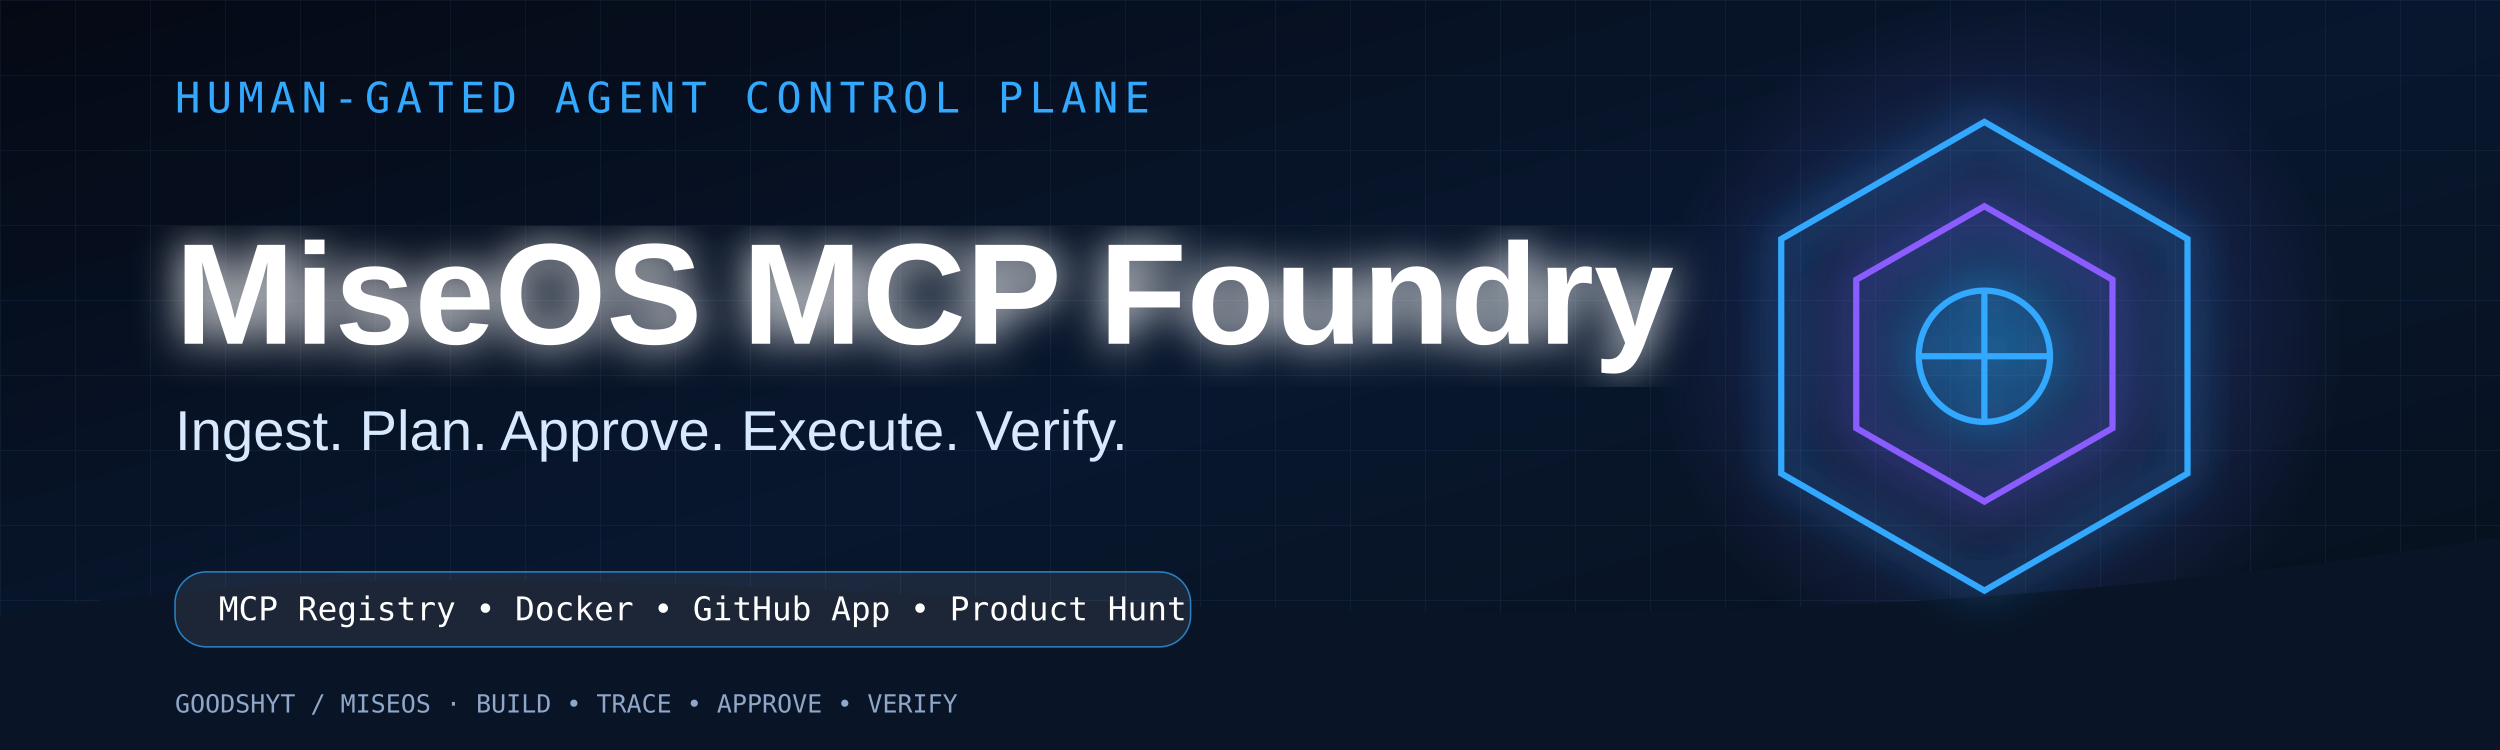
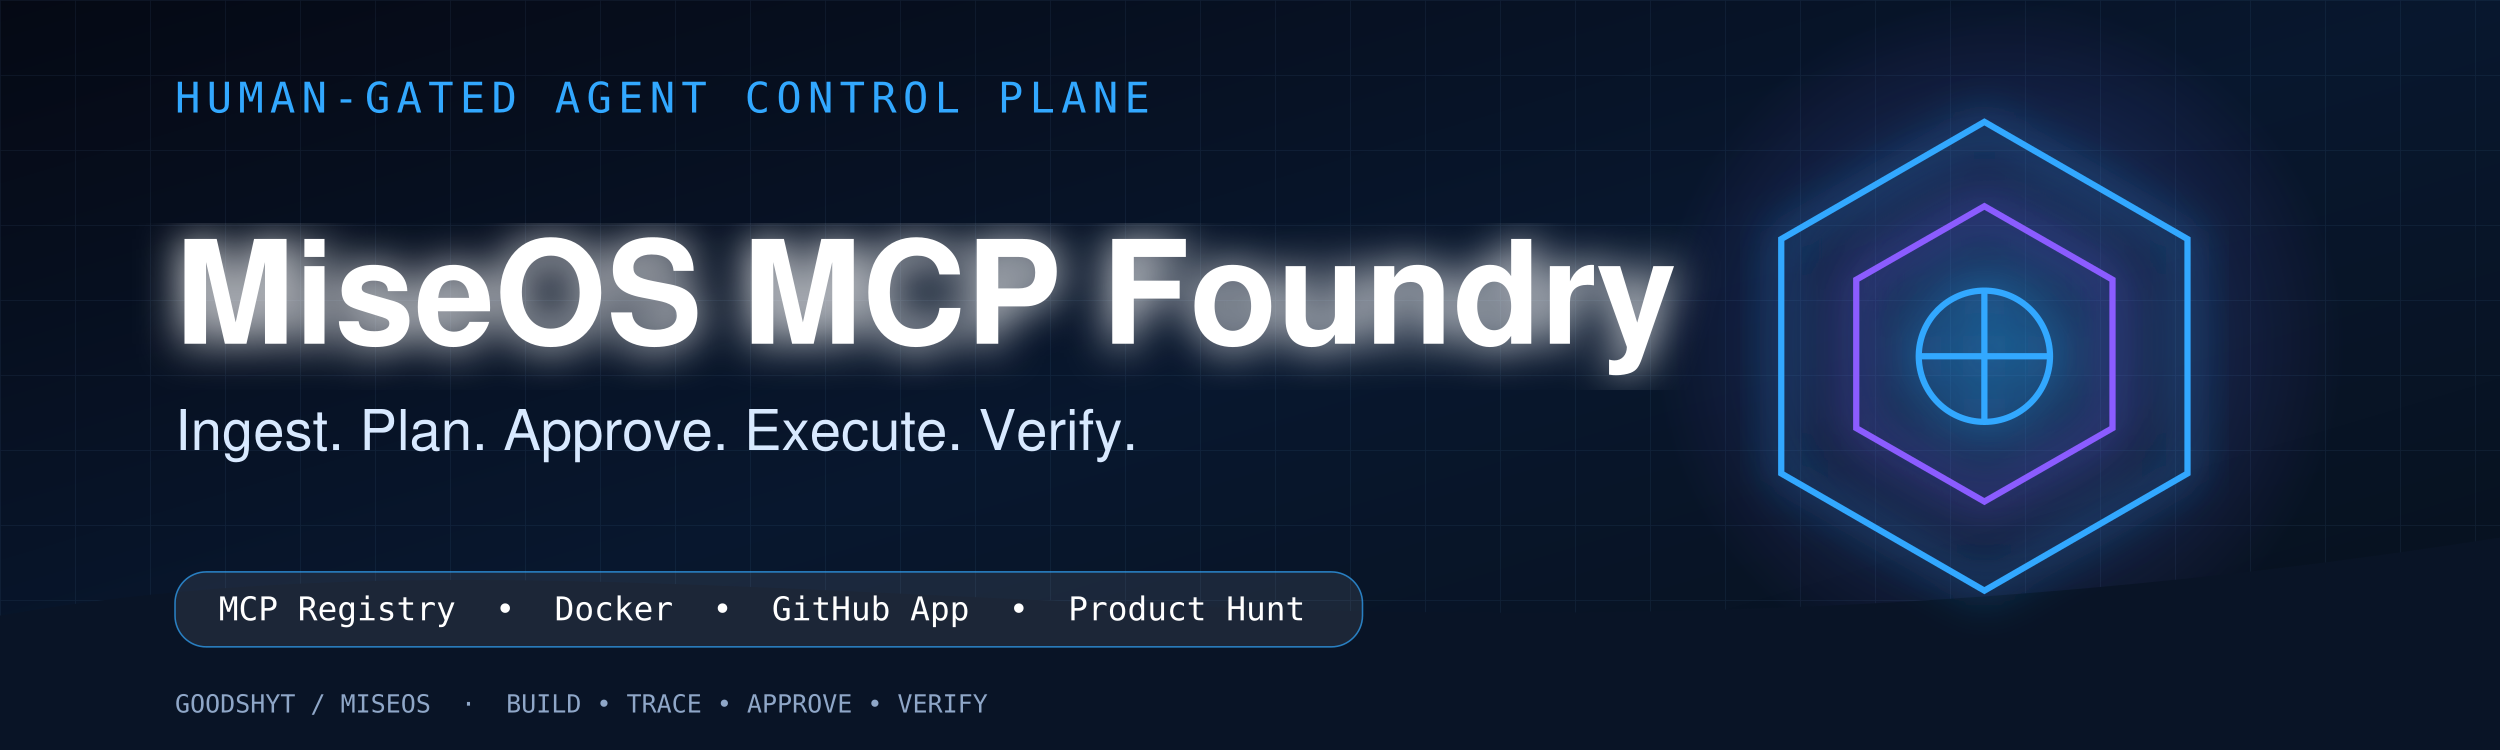
<svg xmlns="http://www.w3.org/2000/svg" width="1600" height="480" viewBox="0 0 1600 480" role="img" aria-label="MiseOS MCP Foundry visual system hero">
  <defs>
    <linearGradient id="b" x1="0" y1="0" x2="1" y2="1">
      <stop stop-color="#050914" />
      <stop offset=".5" stop-color="#08172E" />
      <stop offset="1" stop-color="#07101B" />
    </linearGradient>
    <radialGradient id="h">
      <stop stop-color="#32A8FF" stop-opacity=".34" />
      <stop offset="1" stop-color="#8B5CFF" stop-opacity="0" />
    </radialGradient>
    <pattern id="g" width="48" height="48" patternUnits="userSpaceOnUse">
      <path d="M48 0H0V48" fill="none" stroke="#7EBBFF" stroke-opacity=".08" />
    </pattern>
    <filter id="z">
      <feGaussianBlur stdDeviation="14" result="x" />
      <feMerge>
        <feMergeNode in="x" />
        <feMergeNode in="SourceGraphic" />
      </feMerge>
    </filter>
  </defs>
  <rect width="1600" height="480" fill="url(#b)" />
  <rect width="1600" height="480" fill="url(#g)" />
  <circle cx="1280" cy="220" r="220" fill="url(#h)" />
  <path d="M0 394C420 320 860 460 1600 344V480H0Z" fill="#091426" />
  <g transform="translate(1110 78)" fill="none" stroke="#32A8FF" stroke-width="4" filter="url(#z)">
    <path d="M160 0l130 75v150l-130 75L30 225V75Z" />
    <path d="M160 54l82 47v95l-82 47-82-47v-95Z" stroke="#8B5CFF" />
    <circle cx="160" cy="150" r="42" />
    <path d="M118 150h84M160 108v84" />
  </g>
-   <text x="112" y="72" font-family="monospace" font-size="27" letter-spacing="4" fill="#32A8FF">HUMAN-GATED AGENT CONTROL PLANE</text>
-   <text x="112" y="220" font-family="Arial" font-size="92" font-weight="800" fill="#fff" filter="url(#z)">MiseOS MCP Foundry</text>
-   <text x="112" y="288" font-family="Arial" font-size="36" fill="#D8E9FF">Ingest. Plan. Approve. Execute. Verify.</text>
+   <g fill="#32A8FF" role="img" aria-label="HUMAN-GATED AGENT CONTROL PLANE">
+     <path d="M137 1493H340V881H893V1493H1096V0H893V711H340V0H137ZM1683.407 573V1493H1886.407V481Q1886.407 372 1892.407 325.5Q1898.407 279 1913.407 254Q1945.407 195 2005.907 165.0Q2066.407 135 2152.407 135Q2239.407 135 2299.407 165.0Q2359.407 195 2392.407 254Q2407.407 279 2413.407 325.0Q2419.407 371 2419.407 479V1493H2621.407V573Q2621.407 344 2592.907 247.5Q2564.407 151 2494.407 88Q2428.407 29 2343.407 0.0Q2258.407 -29 2152.407 -29Q2047.407 -29 1962.407 0.0Q1877.407 29 1810.407 88Q1741.407 150 1712.407 248.5Q1683.407 347 1683.407 573ZM3158.815 1493H3428.815L3686.815 733L3946.815 1493H4217.815V0H4030.815V1319L3764.815 532H3611.815L3344.815 1319V0H3158.815ZM5225.222 1315 5012.222 551H5438.222ZM5103.222 1493H5348.222L5805.222 0H5596.222L5486.222 389H4963.222L4855.222 0H4646.222ZM6284.63 1493H6540.63L7044.63 264V1493H7239.63V0H6983.63L6479.63 1229V0H6284.63ZM8038.037 643H8559.037V479H8038.037ZM10322.444 123Q10241.444 48 10139.944 9.5Q10038.444 -29 9920.444 -29Q9636.444 -29 9478.444 174.5Q9320.444 378 9320.444 745Q9320.444 1111 9480.444 1315.5Q9640.444 1520 9925.444 1520Q10019.444 1520 10105.444 1493.5Q10191.444 1467 10271.444 1413V1206Q10190.444 1283 10105.444 1319.5Q10020.444 1356 9925.444 1356Q9728.444 1356 9629.944 1203.5Q9531.444 1051 9531.444 745Q9531.444 434 9626.944 284.5Q9722.444 135 9920.444 135Q9987.444 135 10037.944 150.5Q10088.444 166 10129.444 199V600H9912.444V766H10322.444ZM11370.852 1315 11157.852 551H11583.852ZM11248.852 1493H11493.852L11950.852 0H11741.852L11631.852 389H11108.852L11000.852 0H10791.852ZM12338.259 1493H13477.259V1323H13010.259V0H12807.259V1323H12338.259ZM14024.667 1493H14910.667V1323H14226.667V881H14880.667V711H14226.667V170H14929.667V0H14024.667ZM15800.074 166Q16055.074 166 16156.074 291.5Q16257.074 417 16257.074 745Q16257.074 1076 16156.574 1201.5Q16056.074 1327 15800.074 1327H15704.074V166ZM15804.074 1493Q16146.074 1493 16308.074 1311.0Q16470.074 1129 16470.074 745Q16470.074 363 16308.074 181.5Q16146.074 0 15804.074 0H15501.074V1493ZM19052.889 1315 18839.889 551H19265.889ZM18930.889 1493H19175.889L19632.889 0H19423.889L19313.889 389H18790.889L18682.889 0H18473.889ZM21077.296 123Q20996.296 48 20894.796 9.5Q20793.296 -29 20675.296 -29Q20391.296 -29 20233.296 174.5Q20075.296 378 20075.296 745Q20075.296 1111 20235.296 1315.5Q20395.296 1520 20680.296 1520Q20774.296 1520 20860.296 1493.5Q20946.296 1467 21026.296 1413V1206Q20945.296 1283 20860.296 1319.5Q20775.296 1356 20680.296 1356Q20483.296 1356 20384.796 1203.5Q20286.296 1051 20286.296 745Q20286.296 434 20381.796 284.5Q20477.296 135 20675.296 135Q20742.296 135 20792.796 150.5Q20843.296 166 20884.296 199V600H20667.296V766H21077.296ZM21706.704 1493H22592.704V1323H21908.704V881H22562.704V711H21908.704V170H22611.704V0H21706.704ZM23185.111 1493H23441.111L23945.111 264V1493H24140.111V0H23884.111L23380.111 1229V0H23185.111ZM24629.519 1493H25768.519V1323H25301.519V0H25098.519V1323H24629.519ZM28728.333 53Q28651.333 12 28570.333 -8.5Q28489.333 -29 28398.333 -29Q28111.333 -29 27952.833 174.0Q27794.333 377 27794.333 745Q27794.333 1111 27953.833 1315.5Q28113.333 1520 28398.333 1520Q28489.333 1520 28570.333 1499.5Q28651.333 1479 28728.333 1438V1231Q28654.333 1292 28569.333 1324.0Q28484.333 1356 28398.333 1356Q28201.333 1356 28103.333 1204.0Q28005.333 1052 28005.333 745Q28005.333 439 28103.333 287.0Q28201.333 135 28398.333 135Q28486.333 135 28570.833 167.0Q28655.333 199 28728.333 260ZM30096.741 745Q30096.741 1074 30029.241 1215.0Q29961.741 1356 29807.741 1356Q29654.741 1356 29587.241 1215.0Q29519.741 1074 29519.741 745Q29519.741 417 29587.241 276.0Q29654.741 135 29807.741 135Q29961.741 135 30029.241 275.5Q30096.741 416 30096.741 745ZM30307.741 745Q30307.741 355 30184.241 163.0Q30060.741 -29 29807.741 -29Q29554.741 -29 29431.741 162.0Q29308.741 353 29308.741 745Q29308.741 1136 29432.241 1328.0Q29555.741 1520 29807.741 1520Q30060.741 1520 30184.241 1328.0Q30307.741 1136 30307.741 745ZM30867.148 1493H31123.148L31627.148 264V1493H31822.148V0H31566.148L31062.148 1229V0H30867.148ZM32311.556 1493H33450.556V1323H32983.556V0H32780.556V1323H32311.556ZM34560.963 705Q34638.963 685 34693.963 629.5Q34748.963 574 34830.963 408L35033.963 0H34816.963L34638.963 377Q34561.963 538 34500.463 584.5Q34438.963 631 34339.963 631H34146.963V0H33943.963V1493H34359.963Q34605.963 1493 34736.963 1382.0Q34867.963 1271 34867.963 1061Q34867.963 913 34787.463 819.5Q34706.963 726 34560.963 705ZM34146.963 1327V797H34367.963Q34512.963 797 34583.963 862.0Q34654.963 927 34654.963 1061Q34654.963 1190 34579.463 1258.5Q34503.963 1327 34359.963 1327ZM36242.37 745Q36242.37 1074 36174.87 1215.0Q36107.37 1356 35953.37 1356Q35800.37 1356 35732.87 1215.0Q35665.37 1074 35665.37 745Q35665.37 417 35732.87 276.0Q35800.37 135 35953.37 135Q36107.37 135 36174.87 275.5Q36242.37 416 36242.37 745ZM36453.37 745Q36453.37 355 36329.87 163.0Q36206.37 -29 35953.37 -29Q35700.37 -29 35577.37 162.0Q35454.37 353 35454.37 745Q35454.37 1136 35577.87 1328.0Q35701.37 1520 35953.37 1520Q36206.37 1520 36329.87 1328.0Q36453.37 1136 36453.37 745ZM37088.778 1493H37291.778V170H38012.778V0H37088.778ZM40345.593 1327V766H40579.593Q40719.593 766 40798.093 840.0Q40876.593 914 40876.593 1047Q40876.593 1180 40798.593 1253.5Q40720.593 1327 40579.593 1327ZM40143.593 1493H40579.593Q40829.593 1493 40958.593 1379.5Q41087.593 1266 41087.593 1047Q41087.593 826 40959.093 713.0Q40830.593 600 40579.593 600H40345.593V0H40143.593ZM41698 1493H41901V170H42622V0H41698ZM43635.407 1315 43422.407 551H43848.407ZM43513.407 1493H43758.407L44215.407 0H44006.407L43896.407 389H43373.407L43265.407 0H43056.407ZM44694.815 1493H44950.815L45454.815 264V1493H45649.815V0H45393.815L44889.815 1229V0H44694.815ZM46289.222 1493H47175.222V1323H46491.222V881H47145.222V711H46491.222V170H47194.222V0H46289.222Z" transform="translate(112 72) scale(0.01318359 -0.01318359)" />
+   </g>
+   <g fill="#fff" filter="url(#z)" role="img" aria-label="MiseOS MCP Foundry">
+     <path d="M216 568 347 0H497L626 568V0H776V729H550L422 149L290 729H66V0H216ZM1040.0 540H900.0V0H1040.0ZM1040.0 729H900.0V604H1040.0ZM1616.0 366C1614.0 480 1526.0 549 1381.0 549C1244.0 549 1159.0 480 1159.0 369C1159.0 333 1170.0 302 1189.0 281C1208.0 262 1225.0 253 1277.0 236L1444.0 184C1479.0 173 1491.0 162 1491.0 140C1491.0 107 1452.0 87 1387.0 87C1350.0 87 1322.0 93 1304.0 106C1289.0 117 1283.0 128 1277.0 157H1140.0C1144.0 38 1231.0 -23 1395.0 -23C1470.0 -23 1527.0 -7 1567.0 25C1607.0 57 1631.0 107 1631.0 160C1631.0 230 1596.0 275 1525.0 296L1348.0 347C1309.0 359 1299.0 367 1299.0 389C1299.0 419 1331.0 439 1380.0 439C1447.0 439 1480.0 415 1481.0 366ZM2191.0 226C2192.0 238 2192.0 243 2192.0 250C2192.0 304 2184.0 354 2171.0 392C2135.0 490 2048.0 549 1939.0 549C1784.0 549 1689.0 437 1689.0 256C1689.0 83 1783.0 -23 1936.0 -23C2057.0 -23 2155.0 45 2186.0 152H2048.0C2031.0 109 1992.0 84 1941.0 84C1901.0 84 1869.0 101 1849.0 131C1836.0 151 1831.0 175 1829.0 226ZM1831.0 319C1840.0 402 1875.0 442 1937.0 442C2001.0 442 2039.0 399 2046.0 319ZM2613.0 741C2511.0 741 2427.0 707 2365.0 640C2300.0 570 2263.0 468 2263.0 359C2263.0 250 2300.0 147 2365.0 78C2428.0 10 2510.0 -23 2614.0 -23C2718.0 -23 2800.0 10 2863.0 78C2926.0 145 2965.0 251 2965.0 354C2965.0 468 2928.0 571 2863.0 640C2799.0 709 2719.0 741 2613.0 741ZM2614.0 613C2737.0 613 2815.0 513 2815.0 355C2815.0 205 2734.0 105 2614.0 105C2492.0 105 2413.0 205 2413.0 359C2413.0 513 2492.0 613 2614.0 613ZM3608.0 507C3607.0 658 3506.0 741 3322.0 741C3147.0 741 3046.0 659 3046.0 517C3046.0 404 3103.0 349 3251.0 321L3353.0 301C3453.0 282 3490.0 254 3490.0 195C3490.0 134 3434.0 97 3343.0 97C3241.0 97 3184.0 140 3179.0 218H3033.0C3042.0 62 3149.0 -23 3335.0 -23C3523.0 -23 3634.0 64 3634.0 213C3634.0 328 3576.0 388 3441.0 414L3327.0 436C3220.0 457 3189.0 478 3189.0 531C3189.0 586 3237.0 621 3315.0 621C3410.0 621 3463.0 581 3468.0 507ZM4162.0 568 4293.0 0H4443.0L4572.0 568V0H4722.0V729H4496.0L4368.0 149L4236.0 729H4012.0V0H4162.0ZM5461.0 482C5456.0 545 5443.0 585 5412.0 626C5356.0 700 5266.0 741 5157.0 741C4951.0 741 4823.0 594 4823.0 358C4823.0 123 4950.0 -23 5153.0 -23C5335.0 -23 5455.0 82 5464.0 249H5318.0C5308.0 156 5250.0 103 5157.0 103C5041.0 103 4973.0 197 4973.0 356C4973.0 517 5044.0 613 5162.0 613C5249.0 613 5298.0 571 5318.0 482ZM5727.0 260H5914.0C6048.0 260 6134.0 355 6134.0 503C6134.0 649 6051.0 729 5899.0 729H5577.0V0H5727.0ZM5727.0 385V604H5867.0C5947.0 604 5984.0 569 5984.0 495C5984.0 420 5947.0 385 5867.0 385ZM6670.0 314H6989.0V439H6670.0V604H7032.0V729H6520.0V0H6670.0ZM7358.0 549C7193.0 549 7092.0 440 7092.0 263C7092.0 85 7193.0 -23 7359.0 -23C7524.0 -23 7626.0 85 7626.0 259C7626.0 442 7527.0 549 7358.0 549ZM7359.0 436C7436.0 436 7486.0 367 7486.0 261C7486.0 160 7434.0 90 7359.0 90C7283.0 90 7232.0 159 7232.0 263C7232.0 367 7283.0 436 7359.0 436ZM8209.0 0V540H8069.0V202C8069.0 138 8025.0 96 7956.0 96C7896.0 96 7866.0 128 7866.0 193V540H7726.0V164C7726.0 44 7791.0 -23 7907.0 -23C7980.0 -23 8029.0 3 8069.0 64V0ZM8342.0 540V0H8482.0V324C8482.0 388 8526.0 430 8595.0 430C8655.0 430 8685.0 397 8685.0 333V0H8825.0V362C8825.0 482 8760.0 549 8644.0 549C8571.0 549 8522.0 523 8482.0 462V540ZM9295.0 0H9435.0V729H9295.0V470C9260.0 524 9214.0 549 9146.0 549C9017.0 549 8919.0 425 8919.0 262C8919.0 189 8941.0 115 8977.0 63C9014.0 10 9080.0 -23 9146.0 -23C9214.0 -23 9260.0 1 9295.0 55ZM9177.0 432C9248.0 432 9295.0 364 9295.0 260C9295.0 162 9247.0 94 9177.0 94C9107.0 94 9059.0 163 9059.0 262C9059.0 363 9107.0 432 9177.0 432ZM9564.0 540V0H9704.0V287C9704.0 369 9745.0 410 9827.0 410C9842.0 410 9852.0 409 9871.0 406V548C9863.0 549 9860.0 549 9854.0 549C9790.0 549 9735.0 507 9704.0 434V540ZM10284.0 540 10172.0 147 10053.0 540H9899.0L10100.0 -22C10100.0 -78 10065.0 -116 10013.0 -116C10002.0 -116 9993.0 -114 9976.0 -110V-215C9997.0 -218 10009.0 -219 10026.0 -219C10062.0 -219 10102.0 -212 10127.0 -202C10166.0 -186 10183.0 -164 10206.0 -99L10428.0 540Z" transform="translate(112 220) scale(0.092 -0.092)" />
+   </g>
+   <g fill="#D8E9FF" role="img" aria-label="Ingest. Plan. Approve. Execute. Verify.">
+     <path d="M194 729H100V0H194ZM348.0 524V0H432.0V289C432.0 396 488.0 466 574.0 466C640.0 466 682.0 426 682.0 363V0H765.0V396C765.0 483 700.0 539 599.0 539C521.0 539 471.0 509 425.0 436V524ZM1238.0 524V448C1196.0 511 1150.0 539 1084.0 539C957.0 539 869.0 421 869.0 253C869.0 165 890.0 101 935.0 48C974.0 2 1024.0 -23 1078.0 -23C1141.0 -23 1186.0 5 1230.0 71V44C1230.0 -96 1191.0 -148 1087.0 -148C1016.0 -148 979.0 -120 971.0 -60H886.0C894.0 -157 971.0 -218 1085.0 -218C1162.0 -218 1226.0 -193 1260.0 -151C1300.0 -102 1315.0 -37 1315.0 86V524ZM1092.0 462C1180.0 462 1230.0 388 1230.0 255C1230.0 128 1179.0 54 1092.0 54C1006.0 54 956.0 129 956.0 258C956.0 386 1006.0 462 1092.0 462ZM1903.0 234C1903.0 314 1897.0 362 1882.0 401C1848.0 487 1768.0 539 1670.0 539C1524.0 539 1430.0 428 1430.0 255C1430.0 82 1520.0 -23 1668.0 -23C1788.0 -23 1871.0 45 1892.0 159H1808.0C1785.0 90 1738.0 54 1671.0 54C1618.0 54 1573.0 78 1545.0 122C1525.0 152 1518.0 182 1517.0 234ZM1519.0 302C1526.0 399 1585.0 462 1669.0 462C1754.0 462 1813.0 396 1813.0 302ZM2384.0 378C2383.0 481 2315.0 539 2194.0 539C2072.0 539 1993.0 476 1993.0 379C1993.0 297 2035.0 258 2159.0 228L2237.0 209C2295.0 195 2318.0 174 2318.0 137C2318.0 87 2269.0 54 2196.0 54C2151.0 54 2113.0 67 2092.0 89C2079.0 104 2073.0 119 2068.0 156H1980.0C1984.0 35 2052.0 -23 2189.0 -23C2321.0 -23 2405.0 42 2405.0 143C2405.0 221 2361.0 264 2257.0 289L2177.0 308C2109.0 324 2080.0 346 2080.0 383C2080.0 432 2123.0 462 2191.0 462C2258.0 462 2294.0 433 2296.0 378ZM2700.0 524H2614.0V668H2531.0V524H2460.0V456H2531.0V60C2531.0 6 2567.0 -23 2632.0 -23C2654.0 -23 2672.0 -21 2700.0 -16V54C2688.0 51 2677.0 50 2660.0 50C2624.0 50 2614.0 60 2614.0 97V456H2700.0ZM2915.0 104H2811.0V0H2915.0ZM3464.0 309H3693.0C3750.0 309 3795.0 326 3834.0 361C3878.0 401 3897.0 448 3897.0 515C3897.0 652 3816.0 729 3672.0 729H3371.0V0H3464.0ZM3464.0 391V647H3658.0C3747.0 647 3800.0 599 3800.0 519C3800.0 439 3747.0 391 3658.0 391ZM4099.0 729H4015.0V0H4099.0ZM4704.0 49C4695.0 47 4691.0 47 4686.0 47C4657.0 47 4641.0 62 4641.0 88V396C4641.0 489 4573.0 539 4444.0 539C4367.0 539 4306.0 517 4270.0 478C4246.0 451 4236.0 421 4234.0 369H4318.0C4325.0 433 4363.0 462 4441.0 462C4517.0 462 4558.0 434 4558.0 384V362C4557.0 326 4539.0 313 4471.0 304C4353.0 289 4335.0 285 4303.0 272C4242.0 246 4211.0 200 4211.0 132C4211.0 37 4277.0 -23 4383.0 -23C4449.0 -23 4502.0 0 4561.0 54C4567.0 0 4593.0 -23 4647.0 -23C4665.0 -23 4676.0 -21 4704.0 -14ZM4558.0 165C4558.0 137 4550.0 120 4525.0 97C4491.0 66 4450.0 50 4401.0 50C4336.0 50 4298.0 81 4298.0 134C4298.0 189 4334.0 217 4424.0 230C4513.0 242 4530.0 246 4558.0 259ZM4795.0 524V0H4879.0V289C4879.0 396 4935.0 466 5021.0 466C5087.0 466 5129.0 426 5129.0 363V0H5212.0V396C5212.0 483 5147.0 539 5046.0 539C4968.0 539 4918.0 509 4872.0 436V524ZM5472.0 104H5368.0V0H5472.0ZM6311.0 219 6386.0 0H6490.0L6234.0 729H6114.0L5854.0 0H5953.0L6030.0 219ZM6285.0 297H6053.0L6173.0 629ZM6558.0 -218H6642.0V55C6686.0 1 6735.0 -23 6803.0 -23C6939.0 -23 7027.0 86 7027.0 253C7027.0 429 6941.0 539 6802.0 539C6731.0 539 6674.0 507 6635.0 445V524H6558.0ZM6788.0 461C6880.0 461 6940.0 380 6940.0 255C6940.0 136 6879.0 55 6788.0 55C6699.0 55 6642.0 135 6642.0 258C6642.0 381 6699.0 461 6788.0 461ZM7114.0 -218H7198.0V55C7242.0 1 7291.0 -23 7359.0 -23C7495.0 -23 7583.0 86 7583.0 253C7583.0 429 7497.0 539 7358.0 539C7287.0 539 7230.0 507 7191.0 445V524H7114.0ZM7344.0 461C7436.0 461 7496.0 380 7496.0 255C7496.0 136 7435.0 55 7344.0 55C7255.0 55 7198.0 135 7198.0 258C7198.0 381 7255.0 461 7344.0 461ZM7685.0 524V0H7769.0V272C7770.0 398 7822.0 454 7937.0 451V536C7923.0 538 7915.0 539 7905.0 539C7851.0 539 7810.0 507 7762.0 429V524ZM8221.0 539C8073.0 539 7985.0 434 7985.0 258C7985.0 81 8073.0 -23 8222.0 -23C8370.0 -23 8459.0 82 8459.0 254C8459.0 436 8373.0 539 8221.0 539ZM8222.0 462C8316.0 462 8372.0 385 8372.0 255C8372.0 131 8314.0 54 8222.0 54C8129.0 54 8072.0 131 8072.0 258C8072.0 385 8129.0 462 8222.0 462ZM8790.0 0 8991.0 524H8897.0L8749.0 99L8609.0 524H8515.0L8699.0 0ZM9518.0 234C9518.0 314 9512.0 362 9497.0 401C9463.0 487 9383.0 539 9285.0 539C9139.0 539 9045.0 428 9045.0 255C9045.0 82 9135.0 -23 9283.0 -23C9403.0 -23 9486.0 45 9507.0 159H9423.0C9400.0 90 9353.0 54 9286.0 54C9233.0 54 9188.0 78 9160.0 122C9140.0 152 9133.0 182 9132.0 234ZM9134.0 302C9141.0 399 9200.0 462 9284.0 462C9369.0 462 9428.0 396 9428.0 302ZM9752.0 104H9648.0V0H9752.0ZM10300.0 332H10697.0V414H10300.0V647H10712.0V729H10207.0V0H10730.0V82H10300.0ZM11076.0 271 11252.0 524H11158.0L11032.0 334L10906.0 524H10811.0L10986.0 267L10801.0 0H10896.0L11029.0 201L11160.0 0H11257.0ZM11797.0 234C11797.0 314 11791.0 362 11776.0 401C11742.0 487 11662.0 539 11564.0 539C11418.0 539 11324.0 428 11324.0 255C11324.0 82 11414.0 -23 11562.0 -23C11682.0 -23 11765.0 45 11786.0 159H11702.0C11679.0 90 11632.0 54 11565.0 54C11512.0 54 11467.0 78 11439.0 122C11419.0 152 11412.0 182 11411.0 234ZM11413.0 302C11420.0 399 11479.0 462 11563.0 462C11648.0 462 11707.0 396 11707.0 302ZM12311.0 348C12307.0 399 12296.0 432 12276.0 461C12240.0 510 12177.0 539 12104.0 539C11962.0 539 11871.0 427 11871.0 253C11871.0 84 11961.0 -23 12103.0 -23C12228.0 -23 12307.0 52 12317.0 180H12233.0C12219.0 96 12176.0 54 12105.0 54C12013.0 54 11958.0 129 11958.0 253C11958.0 384 12012.0 462 12103.0 462C12173.0 462 12217.0 421 12227.0 348ZM12822.0 0V524H12739.0V227C12739.0 120 12683.0 50 12596.0 50C12530.0 50 12488.0 90 12488.0 153V524H12405.0V120C12405.0 33 12470.0 -23 12572.0 -23C12649.0 -23 12698.0 4 12747.0 73V0ZM13150.0 524H13064.0V668H12981.0V524H12910.0V456H12981.0V60C12981.0 6 13017.0 -23 13082.0 -23C13104.0 -23 13122.0 -21 13150.0 -16V54C13138.0 51 13127.0 50 13110.0 50C13074.0 50 13064.0 60 13064.0 97V456H13150.0ZM13687.0 234C13687.0 314 13681.0 362 13666.0 401C13632.0 487 13552.0 539 13454.0 539C13308.0 539 13214.0 428 13214.0 255C13214.0 82 13304.0 -23 13452.0 -23C13572.0 -23 13655.0 45 13676.0 159H13592.0C13569.0 90 13522.0 54 13455.0 54C13402.0 54 13357.0 78 13329.0 122C13309.0 152 13302.0 182 13301.0 234ZM13303.0 302C13310.0 399 13369.0 462 13453.0 462C13538.0 462 13597.0 396 13597.0 302ZM13921.0 104H13817.0V0H13921.0ZM14678.0 0 14931.0 729H14832.0L14630.0 112L14416.0 729H14316.0L14578.0 0ZM15466.0 234C15466.0 314 15460.0 362 15445.0 401C15411.0 487 15331.0 539 15233.0 539C15087.0 539 14993.0 428 14993.0 255C14993.0 82 15083.0 -23 15231.0 -23C15351.0 -23 15434.0 45 15455.0 159H15371.0C15348.0 90 15301.0 54 15234.0 54C15181.0 54 15136.0 78 15108.0 122C15088.0 152 15081.0 182 15080.0 234ZM15082.0 302C15089.0 399 15148.0 462 15232.0 462C15317.0 462 15376.0 396 15376.0 302ZM15578.0 524V0H15662.0V272C15663.0 398 15715.0 454 15830.0 451V536C15816.0 538 15808.0 539 15798.0 539C15744.0 539 15703.0 507 15655.0 429V524ZM15992.0 524H15909.0V0H15992.0ZM15992.0 729H15908.0V624H15992.0ZM16322.0 524H16235.0V606C16235.0 641 16254.0 659 16293.0 659C16300.0 659 16303.0 659 16322.0 658V727C16303.0 731 16292.0 732 16275.0 732C16198.0 732 16152.0 688 16152.0 613V524H16082.0V456H16152.0V0H16235.0V456H16322.0ZM16730.0 524 16585.0 116 16451.0 524H16362.0L16539.0 -2L16507.0 -85C16493.0 -122 16475.0 -136 16440.0 -136C16426.0 -136 16414.0 -134 16396.0 -130V-205C16413.0 -214 16430.0 -218 16452.0 -218C16479.0 -218 16508.0 -209 16530.0 -193C16556.0 -174 16571.0 -152 16587.0 -110L16820.0 524ZM17033.0 104H16929.0V0H17033.0Z" transform="translate(112 288) scale(0.036 -0.036)" />
+   </g>
  <g transform="translate(112 366)">
-     <rect width="650" height="48" rx="20" fill="#fff" fill-opacity=".08" stroke="#32A8FF" stroke-opacity=".7" />
-     <text x="28" y="31" font-family="monospace" font-size="21" fill="#fff">MCP Registry  •  Docker  •  GitHub App  •  Product Hunt</text>
+     <rect width="760" height="48" rx="20" fill="#fff" fill-opacity=".08" stroke="#32A8FF" stroke-opacity=".7" />
+     <g fill="#fff" role="img" aria-label="MCP Registry  •  Docker  •  GitHub App  •  Product Hunt">
+       <path d="M86 1493H356L614 733L874 1493H1145V0H958V1319L692 532H539L272 1319V0H86ZM2306.0 53Q2229.0 12 2148.0 -8.5Q2067.0 -29 1976.0 -29Q1689.0 -29 1530.5 174.0Q1372.0 377 1372.0 745Q1372.0 1111 1531.5 1315.5Q1691.0 1520 1976.0 1520Q2067.0 1520 2148.0 1499.5Q2229.0 1479 2306.0 1438V1231Q2232.0 1292 2147.0 1324.0Q2062.0 1356 1976.0 1356Q1779.0 1356 1681.0 1204.0Q1583.0 1052 1583.0 745Q1583.0 439 1681.0 287.0Q1779.0 135 1976.0 135Q2064.0 135 2148.5 167.0Q2233.0 199 2306.0 260ZM2865.0 1327V766H3099.0Q3239.0 766 3317.5 840.0Q3396.0 914 3396.0 1047Q3396.0 1180 3318.0 1253.5Q3240.0 1327 3099.0 1327ZM2663.0 1493H3099.0Q3349.0 1493 3478.0 1379.5Q3607.0 1266 3607.0 1047Q3607.0 826 3478.5 713.0Q3350.0 600 3099.0 600H2865.0V0H2663.0ZM5692.0 705Q5770.0 685 5825.0 629.5Q5880.0 574 5962.0 408L6165.0 0H5948.0L5770.0 377Q5693.0 538 5631.5 584.5Q5570.0 631 5471.0 631H5278.0V0H5075.0V1493H5491.0Q5737.0 1493 5868.0 1382.0Q5999.0 1271 5999.0 1061Q5999.0 913 5918.5 819.5Q5838.0 726 5692.0 705ZM5278.0 1327V797H5499.0Q5644.0 797 5715.0 862.0Q5786.0 927 5786.0 1061Q5786.0 1190 5710.5 1258.5Q5635.0 1327 5491.0 1327ZM7277.0 606V516H6480.0V510Q6480.0 327 6575.5 227.0Q6671.0 127 6845.0 127Q6933.0 127 7029.0 155.0Q7125.0 183 7234.0 240V57Q7129.0 14 7031.5 -7.5Q6934.0 -29 6843.0 -29Q6582.0 -29 6435.0 127.5Q6288.0 284 6288.0 559Q6288.0 827 6432.0 987.0Q6576.0 1147 6816.0 1147Q7030.0 1147 7153.5 1002.0Q7277.0 857 7277.0 606ZM7093.0 660Q7089.0 822 7016.5 906.5Q6944.0 991 6808.0 991Q6675.0 991 6589.0 903.0Q6503.0 815 6487.0 659ZM8256.0 569Q8256.0 776 8188.5 883.5Q8121.0 991 7992.0 991Q7857.0 991 7786.0 883.5Q7715.0 776 7715.0 569Q7715.0 362 7786.5 253.5Q7858.0 145 7994.0 145Q8121.0 145 8188.5 254.0Q8256.0 363 8256.0 569ZM8440.0 72Q8440.0 -180 8321.0 -310.0Q8202.0 -440 7971.0 -440Q7895.0 -440 7812.0 -426.0Q7729.0 -412 7646.0 -385V-203Q7744.0 -249 7824.0 -271.0Q7904.0 -293 7971.0 -293Q8120.0 -293 8188.0 -212.0Q8256.0 -131 8256.0 45V53V178Q8212.0 84 8136.0 38.0Q8060.0 -8 7951.0 -8Q7755.0 -8 7638.0 149.0Q7521.0 306 7521.0 569Q7521.0 833 7638.0 990.0Q7755.0 1147 7951.0 1147Q8059.0 1147 8134.0 1104.0Q8209.0 1061 8256.0 971V1116H8440.0ZM8887.0 1120H9358.0V143H9723.0V0H8809.0V143H9174.0V977H8887.0ZM9174.0 1556H9358.0V1323H9174.0ZM10837.0 1081V901Q10758.0 947 10678.0 970.0Q10598.0 993 10515.0 993Q10390.0 993 10328.5 952.5Q10267.0 912 10267.0 829Q10267.0 754 10313.0 717.0Q10359.0 680 10542.0 645L10616.0 631Q10753.0 605 10823.5 527.0Q10894.0 449 10894.0 324Q10894.0 158 10776.0 64.5Q10658.0 -29 10448.0 -29Q10365.0 -29 10274.0 -11.5Q10183.0 6 10077.0 41V231Q10180.0 178 10274.0 151.5Q10368.0 125 10452.0 125Q10574.0 125 10641.0 174.5Q10708.0 224 10708.0 313Q10708.0 441 10463.0 490L10455.0 492L10386.0 506Q10227.0 537 10154.0 610.5Q10081.0 684 10081.0 811Q10081.0 972 10190.0 1059.5Q10299.0 1147 10501.0 1147Q10591.0 1147 10674.0 1130.5Q10757.0 1114 10837.0 1081ZM11711.0 1438V1120H12129.0V977H11711.0V369Q11711.0 245 11758.0 196.0Q11805.0 147 11922.0 147H12129.0V0H11904.0Q11697.0 0 11612.0 83.0Q11527.0 166 11527.0 369V977H11228.0V1120H11527.0V1438ZM13485.0 889Q13426.0 935 13365.0 956.0Q13304.0 977 13231.0 977Q13059.0 977 12968.0 869.0Q12877.0 761 12877.0 557V0H12692.0V1120H12877.0V901Q12923.0 1020 13018.5 1083.5Q13114.0 1147 13245.0 1147Q13313.0 1147 13372.0 1130.0Q13431.0 1113 13485.0 1077ZM14421.0 360Q14375.0 243 14304.0 52Q14205.0 -212 14171.0 -270Q14125.0 -348 14056.0 -387.0Q13987.0 -426 13895.0 -426H13747.0V-272H13856.0Q13937.0 -272 13983.0 -225.0Q14029.0 -178 14100.0 18L13667.0 1120H13862.0L14194.0 244L14521.0 1120H14716.0ZM17581.0 762Q17581.0 886 17667.0 971.5Q17753.0 1057 17878.0 1057Q18002.0 1057 18088.5 971.0Q18175.0 885 18175.0 762Q18175.0 638 18088.0 551.5Q18001.0 465 17876.0 465Q17752.0 465 17666.5 550.5Q17581.0 636 17581.0 762ZM21397.0 166Q21652.0 166 21753.0 291.5Q21854.0 417 21854.0 745Q21854.0 1076 21753.5 1201.5Q21653.0 1327 21397.0 1327H21301.0V166ZM21401.0 1493Q21743.0 1493 21905.0 1311.0Q22067.0 1129 22067.0 745Q22067.0 363 21905.0 181.5Q21743.0 0 21401.0 0H21098.0V1493ZM22810.0 991Q22670.0 991 22598.0 882.0Q22526.0 773 22526.0 559Q22526.0 346 22598.0 236.5Q22670.0 127 22810.0 127Q22951.0 127 23023.0 236.5Q23095.0 346 23095.0 559Q23095.0 773 23023.0 882.0Q22951.0 991 22810.0 991ZM22810.0 1147Q23043.0 1147 23166.5 996.0Q23290.0 845 23290.0 559Q23290.0 272 23167.0 121.5Q23044.0 -29 22810.0 -29Q22577.0 -29 22454.0 121.5Q22331.0 272 22331.0 559Q22331.0 845 22454.0 996.0Q22577.0 1147 22810.0 1147ZM24488.0 57Q24414.0 14 24335.5 -7.5Q24257.0 -29 24175.0 -29Q23915.0 -29 23768.5 127.0Q23622.0 283 23622.0 559Q23622.0 835 23768.5 991.0Q23915.0 1147 24175.0 1147Q24256.0 1147 24333.0 1126.0Q24410.0 1105 24488.0 1061V868Q24415.0 933 24341.5 962.0Q24268.0 991 24175.0 991Q24002.0 991 23909.0 879.0Q23816.0 767 23816.0 559Q23816.0 352 23909.5 239.5Q24003.0 127 24175.0 127Q24271.0 127 24347.0 156.5Q24423.0 186 24488.0 248ZM24896.0 1556H25086.0V655L25569.0 1120H25793.0L25352.0 698L25862.0 0H25637.0L25223.0 578L25086.0 449V0H24896.0ZM27005.0 606V516H26208.0V510Q26208.0 327 26303.5 227.0Q26399.0 127 26573.0 127Q26661.0 127 26757.0 155.0Q26853.0 183 26962.0 240V57Q26857.0 14 26759.5 -7.5Q26662.0 -29 26571.0 -29Q26310.0 -29 26163.0 127.5Q26016.0 284 26016.0 559Q26016.0 827 26160.0 987.0Q26304.0 1147 26544.0 1147Q26758.0 1147 26881.5 1002.0Q27005.0 857 27005.0 606ZM26821.0 660Q26817.0 822 26744.5 906.5Q26672.0 991 26536.0 991Q26403.0 991 26317.0 903.0Q26231.0 815 26215.0 659ZM28281.0 889Q28222.0 935 28161.0 956.0Q28100.0 977 28027.0 977Q27855.0 977 27764.0 869.0Q27673.0 761 27673.0 557V0H27488.0V1120H27673.0V901Q27719.0 1020 27814.5 1083.5Q27910.0 1147 28041.0 1147Q28109.0 1147 28168.0 1130.0Q28227.0 1113 28281.0 1077ZM31144.0 762Q31144.0 886 31230.0 971.5Q31316.0 1057 31441.0 1057Q31565.0 1057 31651.5 971.0Q31738.0 885 31738.0 762Q31738.0 638 31651.0 551.5Q31564.0 465 31439.0 465Q31315.0 465 31229.5 550.5Q31144.0 636 31144.0 762ZM35628.0 123Q35547.0 48 35445.5 9.5Q35344.0 -29 35226.0 -29Q34942.0 -29 34784.0 174.5Q34626.0 378 34626.0 745Q34626.0 1111 34786.0 1315.5Q34946.0 1520 35231.0 1520Q35325.0 1520 35411.0 1493.5Q35497.0 1467 35577.0 1413V1206Q35496.0 1283 35411.0 1319.5Q35326.0 1356 35231.0 1356Q35034.0 1356 34935.5 1203.5Q34837.0 1051 34837.0 745Q34837.0 434 34932.5 284.5Q35028.0 135 35226.0 135Q35293.0 135 35343.5 150.5Q35394.0 166 35435.0 199V600H35218.0V766H35628.0ZM36013.0 1120H36484.0V143H36849.0V0H35935.0V143H36300.0V977H36013.0ZM36300.0 1556H36484.0V1323H36300.0ZM37604.0 1438V1120H38022.0V977H37604.0V369Q37604.0 245 37651.0 196.0Q37698.0 147 37815.0 147H38022.0V0H37797.0Q37590.0 0 37505.0 83.0Q37420.0 166 37420.0 369V977H37121.0V1120H37420.0V1438ZM38360.0 1493H38563.0V881H39116.0V1493H39319.0V0H39116.0V711H38563.0V0H38360.0ZM39651.0 424V1118H39835.0V424Q39835.0 273 39888.5 202.0Q39942.0 131 40054.0 131Q40184.0 131 40253.0 222.5Q40322.0 314 40322.0 485V1118H40507.0V0H40322.0V168Q40273.0 71 40188.5 21.0Q40104.0 -29 39991.0 -29Q39819.0 -29 39735.0 83.5Q39651.0 196 39651.0 424ZM41607.0 559Q41607.0 773 41539.0 882.0Q41471.0 991 41338.0 991Q41204.0 991 41135.0 881.5Q41066.0 772 41066.0 559Q41066.0 347 41135.0 237.0Q41204.0 127 41338.0 127Q41471.0 127 41539.0 236.0Q41607.0 345 41607.0 559ZM41066.0 977Q41110.0 1059 41187.5 1103.0Q41265.0 1147 41367.0 1147Q41569.0 1147 41685.0 991.5Q41801.0 836 41801.0 563Q41801.0 286 41684.5 128.5Q41568.0 -29 41365.0 -29Q41265.0 -29 41188.5 14.5Q41112.0 58 41066.0 141V0H40882.0V1556H41066.0ZM43771.0 1315 43558.0 551H43984.0ZM43649.0 1493H43894.0L44351.0 0H44142.0L44032.0 389H43509.0L43401.0 0H43192.0ZM44763.0 141V-426H44578.0V1120H44763.0V977Q44809.0 1060 44885.5 1103.5Q44962.0 1147 45062.0 1147Q45265.0 1147 45380.5 990.0Q45496.0 833 45496.0 555Q45496.0 282 45380.0 126.5Q45264.0 -29 45062.0 -29Q44960.0 -29 44883.5 14.5Q44807.0 58 44763.0 141ZM45303.0 559Q45303.0 773 45235.5 882.0Q45168.0 991 45035.0 991Q44901.0 991 44832.0 881.5Q44763.0 772 44763.0 559Q44763.0 347 44832.0 237.0Q44901.0 127 45035.0 127Q45168.0 127 45235.5 236.0Q45303.0 345 45303.0 559ZM45996.0 141V-426H45811.0V1120H45996.0V977Q46042.0 1060 46118.5 1103.5Q46195.0 1147 46295.0 1147Q46498.0 1147 46613.5 990.0Q46729.0 833 46729.0 555Q46729.0 282 46613.0 126.5Q46497.0 -29 46295.0 -29Q46193.0 -29 46116.5 14.5Q46040.0 58 45996.0 141ZM46536.0 559Q46536.0 773 46468.5 882.0Q46401.0 991 46268.0 991Q46134.0 991 46065.0 881.5Q45996.0 772 45996.0 559Q45996.0 347 46065.0 237.0Q46134.0 127 46268.0 127Q46401.0 127 46468.5 236.0Q46536.0 345 46536.0 559ZM49639.0 762Q49639.0 886 49725.0 971.5Q49811.0 1057 49936.0 1057Q50060.0 1057 50146.5 971.0Q50233.0 885 50233.0 762Q50233.0 638 50146.0 551.5Q50059.0 465 49934.0 465Q49810.0 465 49724.5 550.5Q49639.0 636 49639.0 762ZM53418.0 1327V766H53652.0Q53792.0 766 53870.5 840.0Q53949.0 914 53949.0 1047Q53949.0 1180 53871.0 1253.5Q53793.0 1327 53652.0 1327ZM53216.0 1493H53652.0Q53902.0 1493 54031.0 1379.5Q54160.0 1266 54160.0 1047Q54160.0 826 54031.5 713.0Q53903.0 600 53652.0 600H53418.0V0H53216.0ZM55407.0 889Q55348.0 935 55287.0 956.0Q55226.0 977 55153.0 977Q54981.0 977 54890.0 869.0Q54799.0 761 54799.0 557V0H54614.0V1120H54799.0V901Q54845.0 1020 54940.5 1083.5Q55036.0 1147 55167.0 1147Q55235.0 1147 55294.0 1130.0Q55353.0 1113 55407.0 1077ZM56101.0 991Q55961.0 991 55889.0 882.0Q55817.0 773 55817.0 559Q55817.0 346 55889.0 236.5Q55961.0 127 56101.0 127Q56242.0 127 56314.0 236.5Q56386.0 346 56386.0 559Q56386.0 773 56314.0 882.0Q56242.0 991 56101.0 991ZM56101.0 1147Q56334.0 1147 56457.5 996.0Q56581.0 845 56581.0 559Q56581.0 272 56458.0 121.5Q56335.0 -29 56101.0 -29Q55868.0 -29 55745.0 121.5Q55622.0 272 55622.0 559Q55622.0 845 55745.0 996.0Q55868.0 1147 56101.0 1147ZM57576.0 977V1556H57760.0V0H57576.0V141Q57530.0 58 57453.5 14.5Q57377.0 -29 57277.0 -29Q57074.0 -29 56957.5 128.5Q56841.0 286 56841.0 563Q56841.0 836 56958.0 991.5Q57075.0 1147 57277.0 1147Q57378.0 1147 57455.0 1103.5Q57532.0 1060 57576.0 977ZM57035.0 559Q57035.0 345 57103.0 236.0Q57171.0 127 57304.0 127Q57437.0 127 57506.5 237.0Q57576.0 347 57576.0 559Q57576.0 772 57506.5 881.5Q57437.0 991 57304.0 991Q57171.0 991 57103.0 882.0Q57035.0 773 57035.0 559ZM58146.0 424V1118H58330.0V424Q58330.0 273 58383.5 202.0Q58437.0 131 58549.0 131Q58679.0 131 58748.0 222.5Q58817.0 314 58817.0 485V1118H59002.0V0H58817.0V168Q58768.0 71 58683.5 21.0Q58599.0 -29 58486.0 -29Q58314.0 -29 58230.0 83.5Q58146.0 196 58146.0 424ZM60245.0 57Q60171.0 14 60092.5 -7.5Q60014.0 -29 59932.0 -29Q59672.0 -29 59525.5 127.0Q59379.0 283 59379.0 559Q59379.0 835 59525.5 991.0Q59672.0 1147 59932.0 1147Q60013.0 1147 60090.0 1126.0Q60167.0 1105 60245.0 1061V868Q60172.0 933 60098.5 962.0Q60025.0 991 59932.0 991Q59759.0 991 59666.0 879.0Q59573.0 767 59573.0 559Q59573.0 352 59666.5 239.5Q59760.0 127 59932.0 127Q60028.0 127 60104.0 156.5Q60180.0 186 60245.0 248ZM61031.0 1438V1120H61449.0V977H61031.0V369Q61031.0 245 61078.0 196.0Q61125.0 147 61242.0 147H61449.0V0H61224.0Q61017.0 0 60932.0 83.0Q60847.0 166 60847.0 369V977H60548.0V1120H60847.0V1438ZM63020.0 1493H63223.0V881H63776.0V1493H63979.0V0H63776.0V711H63223.0V0H63020.0ZM64311.0 424V1118H64495.0V424Q64495.0 273 64548.5 202.0Q64602.0 131 64714.0 131Q64844.0 131 64913.0 222.5Q64982.0 314 64982.0 485V1118H65167.0V0H64982.0V168Q64933.0 71 64848.5 21.0Q64764.0 -29 64651.0 -29Q64479.0 -29 64395.0 83.5Q64311.0 196 64311.0 424ZM66400.0 694V0H66215.0V694Q66215.0 845 66162.0 916.0Q66109.0 987 65996.0 987Q65867.0 987 65797.5 895.5Q65728.0 804 65728.0 633V0H65544.0V1120H65728.0V952Q65777.0 1048 65861.0 1097.5Q65945.0 1147 66060.0 1147Q66231.0 1147 66315.5 1034.5Q66400.0 922 66400.0 694ZM67196.0 1438V1120H67614.0V977H67196.0V369Q67196.0 245 67243.0 196.0Q67290.0 147 67407.0 147H67614.0V0H67389.0Q67182.0 0 67097.0 83.0Q67012.0 166 67012.0 369V977H66713.0V1120H67012.0V1438Z" transform="translate(28 31) scale(0.01025391 -0.01025391)" />
+     </g>
  </g>
-   <text x="112" y="456" font-family="monospace" font-size="16" fill="#8FA7C8">GOODSHYT / MISEOS  ·  BUILD • TRACE • APPROVE • VERIFY</text>
+   <g fill="#8FA7C8" role="img" aria-label="GOODSHYT / MISEOS  ·  BUILD • TRACE • APPROVE • VERIFY">
+     <path d="M1104 123Q1023 48 921.5 9.5Q820 -29 702 -29Q418 -29 260.0 174.5Q102 378 102 745Q102 1111 262.0 1315.5Q422 1520 707 1520Q801 1520 887.0 1493.5Q973 1467 1053 1413V1206Q972 1283 887.0 1319.5Q802 1356 707 1356Q510 1356 411.5 1203.5Q313 1051 313 745Q313 434 408.5 284.5Q504 135 702 135Q769 135 819.5 150.5Q870 166 911 199V600H694V766H1104ZM2138.0 745Q2138.0 1074 2070.5 1215.0Q2003.0 1356 1849.0 1356Q1696.0 1356 1628.5 1215.0Q1561.0 1074 1561.0 745Q1561.0 417 1628.5 276.0Q1696.0 135 1849.0 135Q2003.0 135 2070.5 275.5Q2138.0 416 2138.0 745ZM2349.0 745Q2349.0 355 2225.5 163.0Q2102.0 -29 1849.0 -29Q1596.0 -29 1473.0 162.0Q1350.0 353 1350.0 745Q1350.0 1136 1473.5 1328.0Q1597.0 1520 1849.0 1520Q2102.0 1520 2225.5 1328.0Q2349.0 1136 2349.0 745ZM3371.0 745Q3371.0 1074 3303.5 1215.0Q3236.0 1356 3082.0 1356Q2929.0 1356 2861.5 1215.0Q2794.0 1074 2794.0 745Q2794.0 417 2861.5 276.0Q2929.0 135 3082.0 135Q3236.0 135 3303.5 275.5Q3371.0 416 3371.0 745ZM3582.0 745Q3582.0 355 3458.5 163.0Q3335.0 -29 3082.0 -29Q2829.0 -29 2706.0 162.0Q2583.0 353 2583.0 745Q2583.0 1136 2706.5 1328.0Q2830.0 1520 3082.0 1520Q3335.0 1520 3458.5 1328.0Q3582.0 1136 3582.0 745ZM4135.0 166Q4390.0 166 4491.0 291.5Q4592.0 417 4592.0 745Q4592.0 1076 4491.5 1201.5Q4391.0 1327 4135.0 1327H4039.0V166ZM4139.0 1493Q4481.0 1493 4643.0 1311.0Q4805.0 1129 4805.0 745Q4805.0 363 4643.0 181.5Q4481.0 0 4139.0 0H3836.0V1493ZM5944.0 1442V1237Q5852.0 1296 5759.5 1326.0Q5667.0 1356 5573.0 1356Q5430.0 1356 5347.0 1289.5Q5264.0 1223 5264.0 1110Q5264.0 1011 5318.5 959.0Q5373.0 907 5522.0 872L5628.0 848Q5838.0 799 5934.0 694.0Q6030.0 589 6030.0 408Q6030.0 195 5898.0 83.0Q5766.0 -29 5514.0 -29Q5409.0 -29 5303.0 -6.5Q5197.0 16 5090.0 61V276Q5205.0 203 5307.5 169.0Q5410.0 135 5514.0 135Q5667.0 135 5752.0 203.5Q5837.0 272 5837.0 395Q5837.0 507 5778.5 566.0Q5720.0 625 5575.0 657L5467.0 682Q5259.0 729 5165.0 824.0Q5071.0 919 5071.0 1079Q5071.0 1279 5205.5 1399.5Q5340.0 1520 5563.0 1520Q5649.0 1520 5744.0 1500.5Q5839.0 1481 5944.0 1442ZM6302.0 1493H6505.0V881H7058.0V1493H7261.0V0H7058.0V711H6505.0V0H6302.0ZM7435.0 1493H7650.0L8014.0 834L8377.0 1493H8594.0L8115.0 670V0H7912.0V670ZM8678.0 1493H9817.0V1323H9350.0V0H9147.0V1323H8678.0ZM11986.0 1493H12176.0L11390.0 -190H11199.0ZM13649.0 1493H13919.0L14177.0 733L14437.0 1493H14708.0V0H14521.0V1319L14255.0 532H14102.0L13835.0 1319V0H13649.0ZM14997.0 1493H15826.0V1323H15513.0V170H15826.0V0H14997.0V170H15310.0V1323H14997.0ZM17041.0 1442V1237Q16949.0 1296 16856.5 1326.0Q16764.0 1356 16670.0 1356Q16527.0 1356 16444.0 1289.5Q16361.0 1223 16361.0 1110Q16361.0 1011 16415.5 959.0Q16470.0 907 16619.0 872L16725.0 848Q16935.0 799 17031.0 694.0Q17127.0 589 17127.0 408Q17127.0 195 16995.0 83.0Q16863.0 -29 16611.0 -29Q16506.0 -29 16400.0 -6.5Q16294.0 16 16187.0 61V276Q16302.0 203 16404.5 169.0Q16507.0 135 16611.0 135Q16764.0 135 16849.0 203.5Q16934.0 272 16934.0 395Q16934.0 507 16875.5 566.0Q16817.0 625 16672.0 657L16564.0 682Q16356.0 729 16262.0 824.0Q16168.0 919 16168.0 1079Q16168.0 1279 16302.5 1399.5Q16437.0 1520 16660.0 1520Q16746.0 1520 16841.0 1500.5Q16936.0 1481 17041.0 1442ZM17459.0 1493H18345.0V1323H17661.0V881H18315.0V711H17661.0V170H18364.0V0H17459.0ZM19400.0 745Q19400.0 1074 19332.5 1215.0Q19265.0 1356 19111.0 1356Q18958.0 1356 18890.5 1215.0Q18823.0 1074 18823.0 745Q18823.0 417 18890.5 276.0Q18958.0 135 19111.0 135Q19265.0 135 19332.5 275.5Q19400.0 416 19400.0 745ZM19611.0 745Q19611.0 355 19487.5 163.0Q19364.0 -29 19111.0 -29Q18858.0 -29 18735.0 162.0Q18612.0 353 18612.0 745Q18612.0 1136 18735.5 1328.0Q18859.0 1520 19111.0 1520Q19364.0 1520 19487.5 1328.0Q19611.0 1136 19611.0 745ZM20740.0 1442V1237Q20648.0 1296 20555.5 1326.0Q20463.0 1356 20369.0 1356Q20226.0 1356 20143.0 1289.5Q20060.0 1223 20060.0 1110Q20060.0 1011 20114.5 959.0Q20169.0 907 20318.0 872L20424.0 848Q20634.0 799 20730.0 694.0Q20826.0 589 20826.0 408Q20826.0 195 20694.0 83.0Q20562.0 -29 20310.0 -29Q20205.0 -29 20099.0 -6.5Q19993.0 16 19886.0 61V276Q20001.0 203 20103.5 169.0Q20206.0 135 20310.0 135Q20463.0 135 20548.0 203.5Q20633.0 272 20633.0 395Q20633.0 507 20574.5 566.0Q20516.0 625 20371.0 657L20263.0 682Q20055.0 729 19961.0 824.0Q19867.0 919 19867.0 1079Q19867.0 1279 20001.5 1399.5Q20136.0 1520 20359.0 1520Q20445.0 1520 20540.0 1500.5Q20635.0 1481 20740.0 1442ZM23916.0 864H24168.0V559H23916.0ZM27495.0 713V166H27734.0Q27910.0 166 27985.0 227.5Q28060.0 289 28060.0 430Q28060.0 576 27981.0 644.5Q27902.0 713 27734.0 713ZM27495.0 1327V877H27730.0Q27876.0 877 27941.5 933.0Q28007.0 989 28007.0 1114Q28007.0 1227 27942.5 1277.0Q27878.0 1327 27730.0 1327ZM27292.0 1493H27734.0Q27963.0 1493 28087.0 1394.0Q28211.0 1295 28211.0 1114Q28211.0 977 28145.5 898.0Q28080.0 819 27949.0 799Q28096.0 777 28179.5 673.5Q28263.0 570 28263.0 410Q28263.0 207 28130.0 103.5Q27997.0 0 27734.0 0H27292.0ZM28506.0 573V1493H28709.0V481Q28709.0 372 28715.0 325.5Q28721.0 279 28736.0 254Q28768.0 195 28828.5 165.0Q28889.0 135 28975.0 135Q29062.0 135 29122.0 165.0Q29182.0 195 29215.0 254Q29230.0 279 29236.0 325.0Q29242.0 371 29242.0 479V1493H29444.0V573Q29444.0 344 29415.5 247.5Q29387.0 151 29317.0 88Q29251.0 29 29166.0 0.0Q29081.0 -29 28975.0 -29Q28870.0 -29 28785.0 0.0Q28700.0 29 28633.0 88Q28564.0 150 28535.0 248.5Q28506.0 347 28506.0 573ZM29793.0 1493H30622.0V1323H30309.0V170H30622.0V0H29793.0V170H30106.0V1323H29793.0ZM31040.0 1493H31243.0V170H31964.0V0H31040.0ZM32494.0 166Q32749.0 166 32850.0 291.5Q32951.0 417 32951.0 745Q32951.0 1076 32850.5 1201.5Q32750.0 1327 32494.0 1327H32398.0V166ZM32498.0 1493Q32840.0 1493 33002.0 1311.0Q33164.0 1129 33164.0 745Q33164.0 363 33002.0 181.5Q32840.0 0 32498.0 0H32195.0V1493ZM34843.0 762Q34843.0 886 34929.0 971.5Q35015.0 1057 35140.0 1057Q35264.0 1057 35350.5 971.0Q35437.0 885 35437.0 762Q35437.0 638 35350.0 551.5Q35263.0 465 35138.0 465Q35014.0 465 34928.5 550.5Q34843.0 636 34843.0 762ZM37037.0 1493H38176.0V1323H37709.0V0H37506.0V1323H37037.0ZM38983.0 705Q39061.0 685 39116.0 629.5Q39171.0 574 39253.0 408L39456.0 0H39239.0L39061.0 377Q38984.0 538 38922.5 584.5Q38861.0 631 38762.0 631H38569.0V0H38366.0V1493H38782.0Q39028.0 1493 39159.0 1382.0Q39290.0 1271 39290.0 1061Q39290.0 913 39209.5 819.5Q39129.0 726 38983.0 705ZM38569.0 1327V797H38790.0Q38935.0 797 39006.0 862.0Q39077.0 927 39077.0 1061Q39077.0 1190 39001.5 1258.5Q38926.0 1327 38782.0 1327ZM40072.0 1315 39859.0 551H40285.0ZM39950.0 1493H40195.0L40652.0 0H40443.0L40333.0 389H39810.0L39702.0 0H39493.0ZM41762.0 53Q41685.0 12 41604.0 -8.5Q41523.0 -29 41432.0 -29Q41145.0 -29 40986.5 174.0Q40828.0 377 40828.0 745Q40828.0 1111 40987.5 1315.5Q41147.0 1520 41432.0 1520Q41523.0 1520 41604.0 1499.5Q41685.0 1479 41762.0 1438V1231Q41688.0 1292 41603.0 1324.0Q41518.0 1356 41432.0 1356Q41235.0 1356 41137.0 1204.0Q41039.0 1052 41039.0 745Q41039.0 439 41137.0 287.0Q41235.0 135 41432.0 135Q41520.0 135 41604.5 167.0Q41689.0 199 41762.0 260ZM42119.0 1493H43005.0V1323H42321.0V881H42975.0V711H42321.0V170H43024.0V0H42119.0ZM44707.0 762Q44707.0 886 44793.0 971.5Q44879.0 1057 45004.0 1057Q45128.0 1057 45214.5 971.0Q45301.0 885 45301.0 762Q45301.0 638 45214.0 551.5Q45127.0 465 45002.0 465Q44878.0 465 44792.5 550.5Q44707.0 636 44707.0 762ZM47470.0 1315 47257.0 551H47683.0ZM47348.0 1493H47593.0L48050.0 0H47841.0L47731.0 389H47208.0L47100.0 0H46891.0ZM48486.0 1327V766H48720.0Q48860.0 766 48938.5 840.0Q49017.0 914 49017.0 1047Q49017.0 1180 48939.0 1253.5Q48861.0 1327 48720.0 1327ZM48284.0 1493H48720.0Q48970.0 1493 49099.0 1379.5Q49228.0 1266 49228.0 1047Q49228.0 826 49099.5 713.0Q48971.0 600 48720.0 600H48486.0V0H48284.0ZM49719.0 1327V766H49953.0Q50093.0 766 50171.5 840.0Q50250.0 914 50250.0 1047Q50250.0 1180 50172.0 1253.5Q50094.0 1327 49953.0 1327ZM49517.0 1493H49953.0Q50203.0 1493 50332.0 1379.5Q50461.0 1266 50461.0 1047Q50461.0 826 50332.5 713.0Q50204.0 600 49953.0 600H49719.0V0H49517.0ZM51313.0 705Q51391.0 685 51446.0 629.5Q51501.0 574 51583.0 408L51786.0 0H51569.0L51391.0 377Q51314.0 538 51252.5 584.5Q51191.0 631 51092.0 631H50899.0V0H50696.0V1493H51112.0Q51358.0 1493 51489.0 1382.0Q51620.0 1271 51620.0 1061Q51620.0 913 51539.5 819.5Q51459.0 726 51313.0 705ZM50899.0 1327V797H51120.0Q51265.0 797 51336.0 862.0Q51407.0 927 51407.0 1061Q51407.0 1190 51331.5 1258.5Q51256.0 1327 51112.0 1327ZM52691.0 745Q52691.0 1074 52623.5 1215.0Q52556.0 1356 52402.0 1356Q52249.0 1356 52181.5 1215.0Q52114.0 1074 52114.0 745Q52114.0 417 52181.5 276.0Q52249.0 135 52402.0 135Q52556.0 135 52623.5 275.5Q52691.0 416 52691.0 745ZM52902.0 745Q52902.0 355 52778.5 163.0Q52655.0 -29 52402.0 -29Q52149.0 -29 52026.0 162.0Q51903.0 353 51903.0 745Q51903.0 1136 52026.5 1328.0Q52150.0 1520 52402.0 1520Q52655.0 1520 52778.5 1328.0Q52902.0 1136 52902.0 745ZM53635.0 170 53986.0 1493H54195.0L53758.0 0H53513.0L53076.0 1493H53285.0ZM54449.0 1493H55335.0V1323H54651.0V881H55305.0V711H54651.0V170H55354.0V0H54449.0ZM57037.0 762Q57037.0 886 57123.0 971.5Q57209.0 1057 57334.0 1057Q57458.0 1057 57544.5 971.0Q57631.0 885 57631.0 762Q57631.0 638 57544.0 551.5Q57457.0 465 57332.0 465Q57208.0 465 57122.5 550.5Q57037.0 636 57037.0 762ZM59800.0 170 60151.0 1493H60360.0L59923.0 0H59678.0L59241.0 1493H59450.0ZM60614.0 1493H61500.0V1323H60816.0V881H61470.0V711H60816.0V170H61519.0V0H60614.0ZM62410.0 705Q62488.0 685 62543.0 629.5Q62598.0 574 62680.0 408L62883.0 0H62666.0L62488.0 377Q62411.0 538 62349.5 584.5Q62288.0 631 62189.0 631H61996.0V0H61793.0V1493H62209.0Q62455.0 1493 62586.0 1382.0Q62717.0 1271 62717.0 1061Q62717.0 913 62636.5 819.5Q62556.0 726 62410.0 705ZM61996.0 1327V797H62217.0Q62362.0 797 62433.0 862.0Q62504.0 927 62504.0 1061Q62504.0 1190 62428.5 1258.5Q62353.0 1327 62209.0 1327ZM63084.0 1493H63913.0V1323H63600.0V170H63913.0V0H63084.0V170H63397.0V1323H63084.0ZM64349.0 1493H65228.0V1323H64552.0V883H65165.0V713H64552.0V0H64349.0ZM65386.0 1493H65601.0L65965.0 834L66328.0 1493H66545.0L66066.0 670V0H65863.0V670Z" transform="translate(112 456) scale(0.0078125 -0.0078125)" />
+   </g>
</svg>
